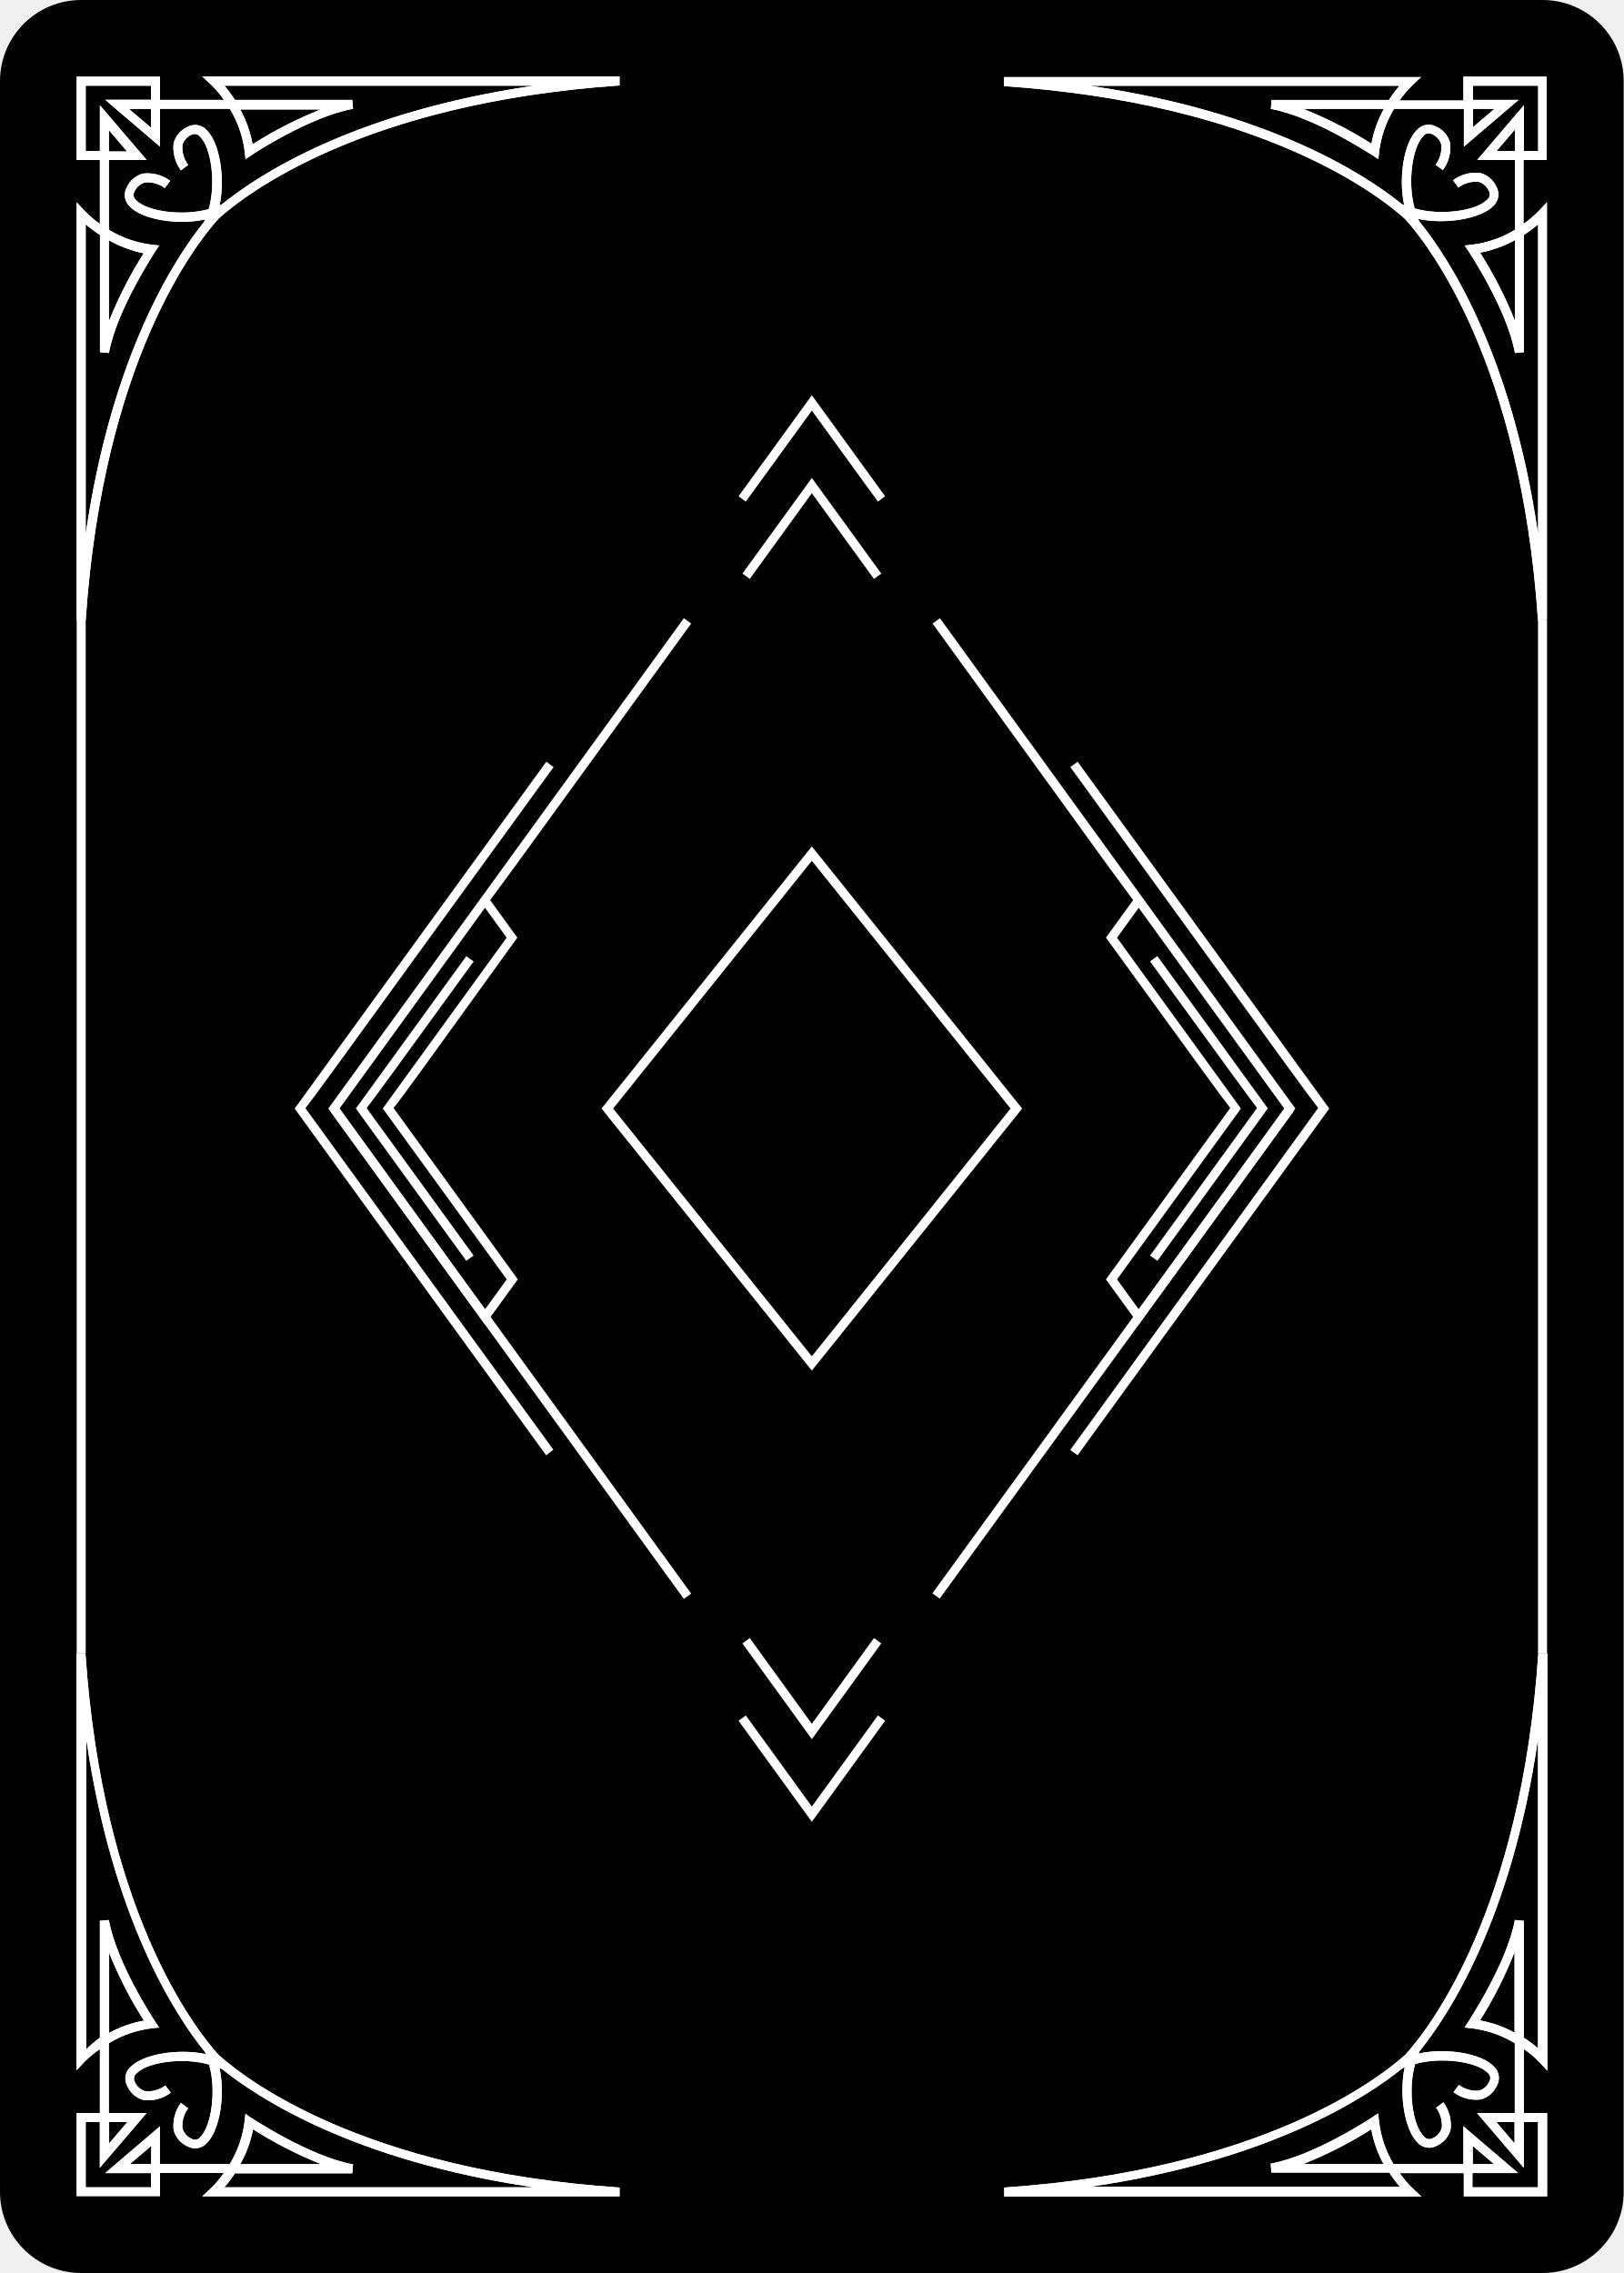
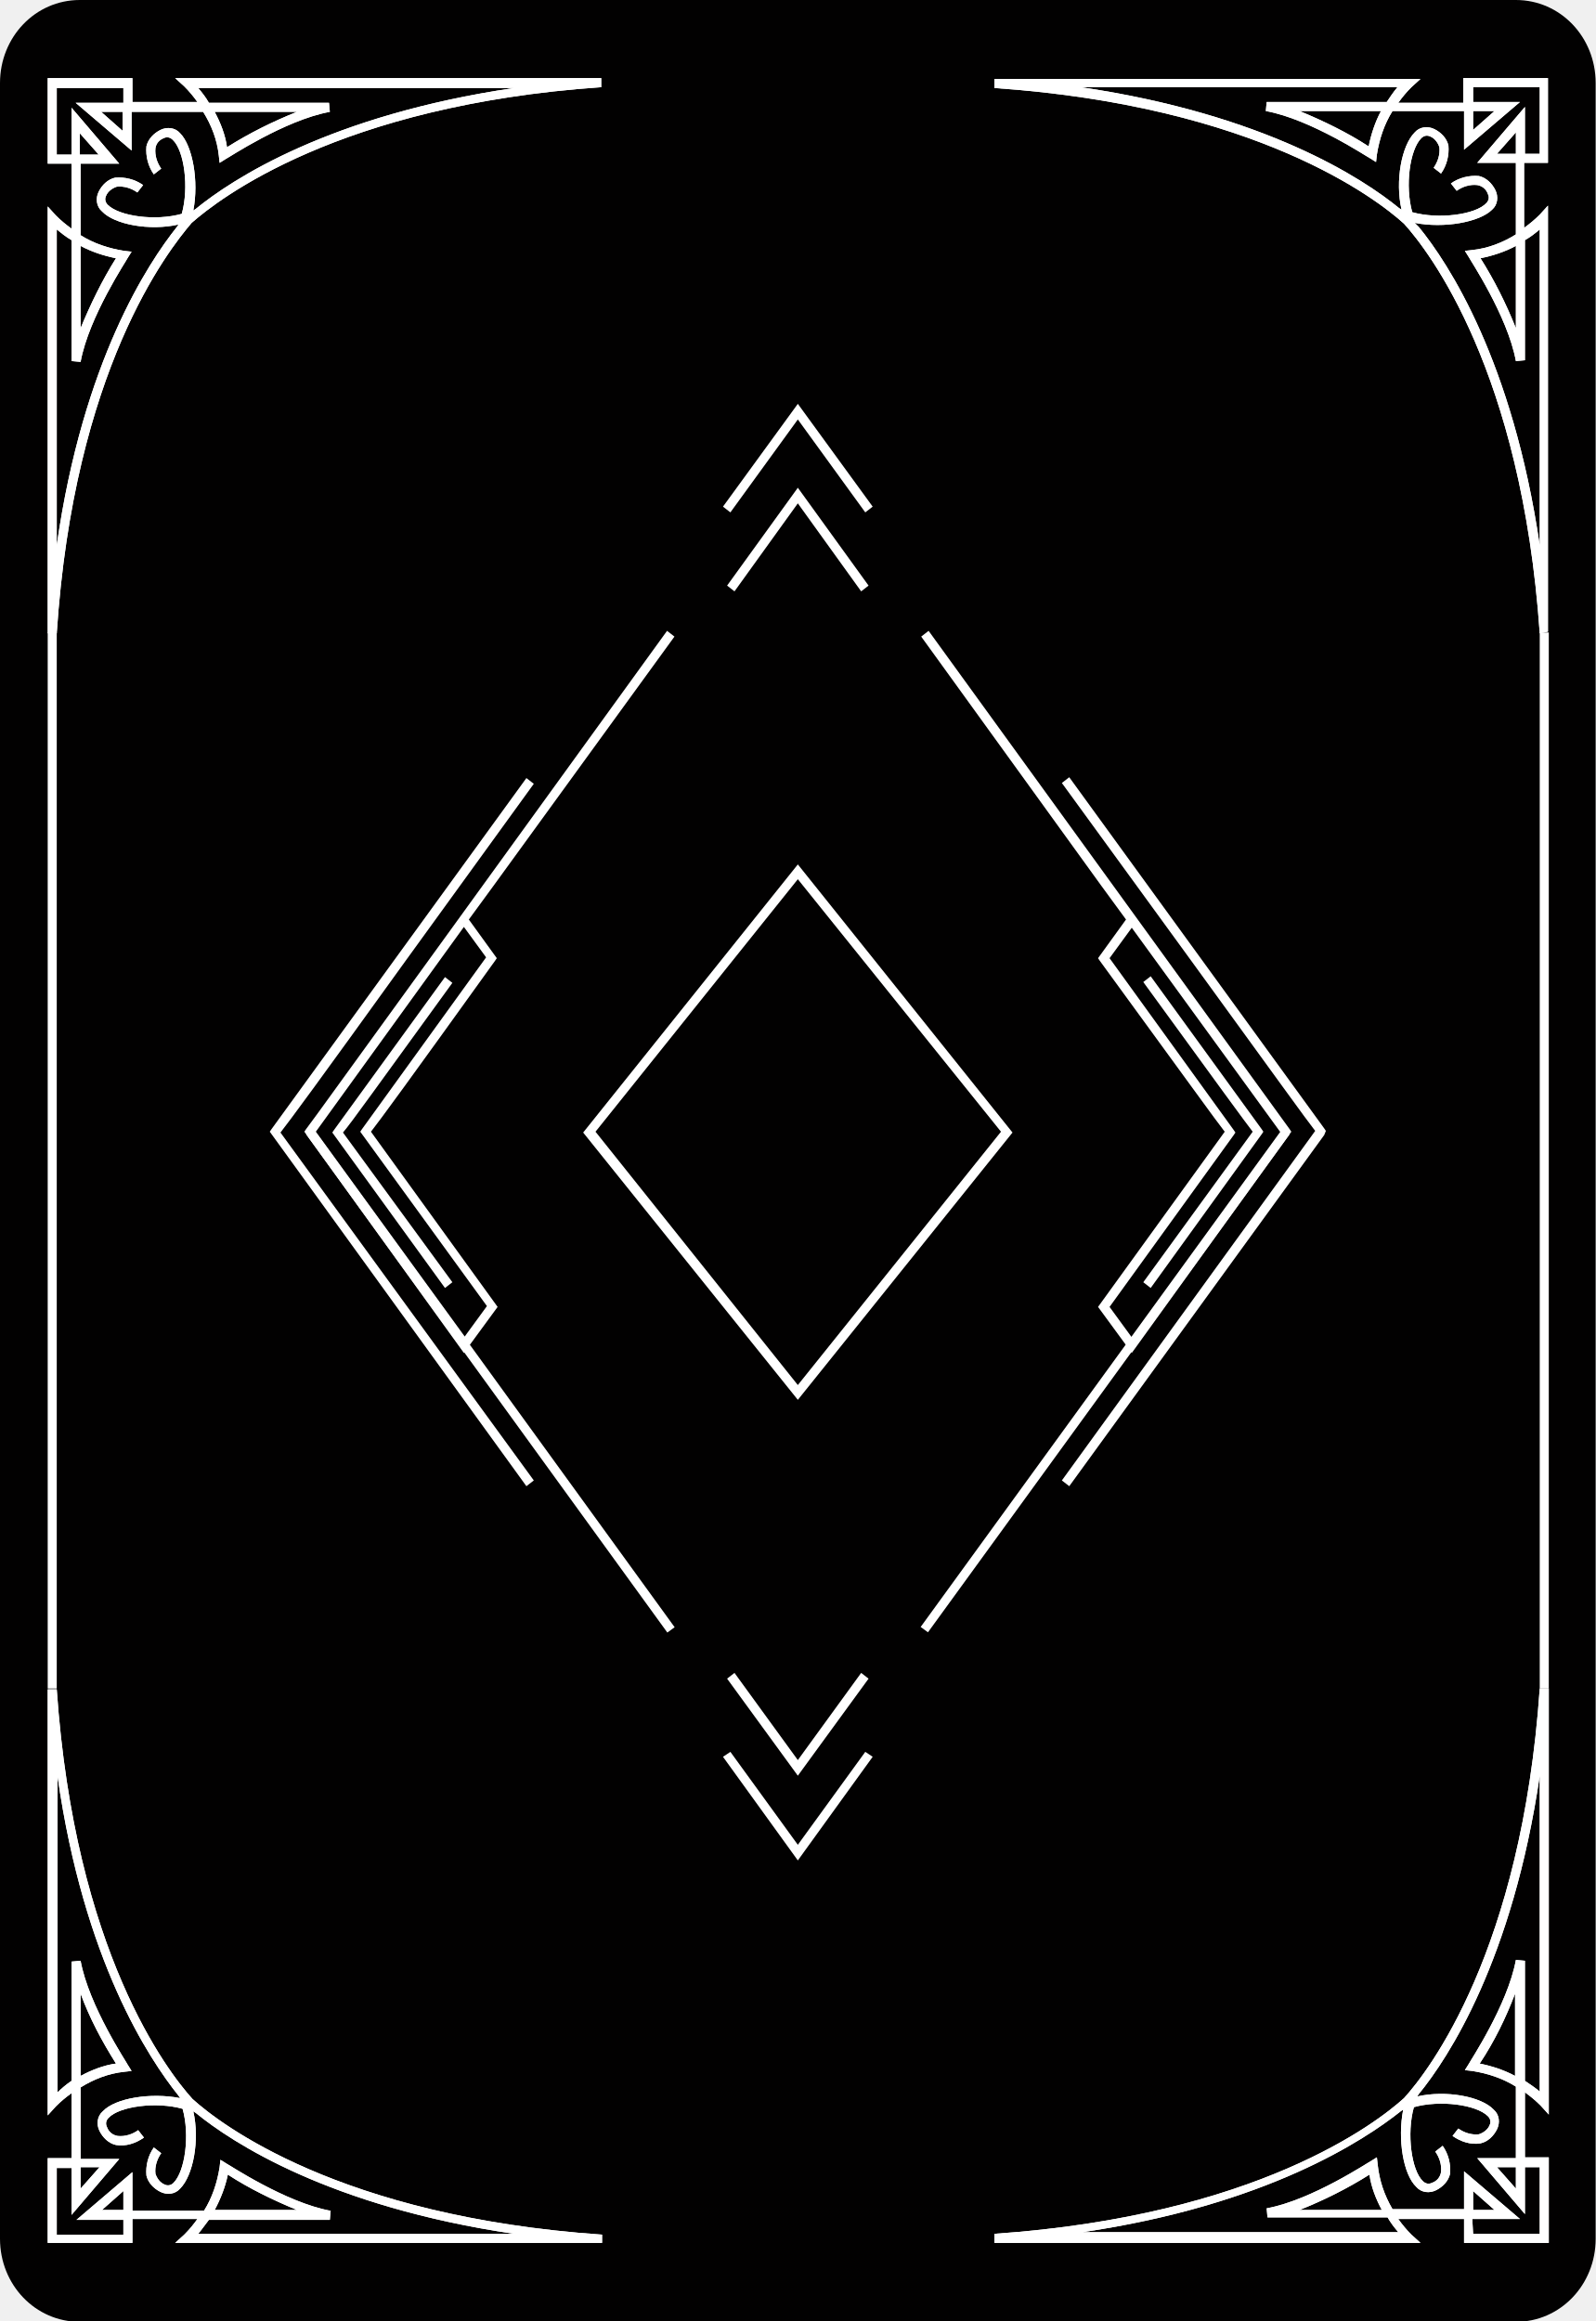
- <svg xmlns="http://www.w3.org/2000/svg" id="Layer_1" data-name="Layer 1" viewBox="0 0 201.58 282.22">
-   <defs>
-     <style>.cls-1{fill:#020101;}.cls-2{fill:#fff;}</style>
-   </defs>
-   <path class="cls-1" d="M201.58,10.08A10.08,10.08,0,0,0,191.5,0H10.08A10.08,10.08,0,0,0,0,10.08H0V272.14a10.08,10.08,0,0,0,10.08,10.08H191.5a10.08,10.08,0,0,0,10.08-10.08V10.08h0Z" />
-   <rect class="cls-2" x="100.79" y="167.35" width="74.79" height="1.12" transform="translate(-78.88 181.04) rotate(-54.01)" />
-   <path class="cls-2" d="M143.69,156.55l-0.91-.66,13.28-18.32c-1-1.31-4-5.42-13.28-18.2l0.91-.66,13.47,18.58,0.24,0.33-0.24.33Z" />
-   <path class="cls-2" d="M133.78,180.69l-0.91-.66,30.78-42.46c-1.12-1.41-4.45-6-15.3-21L132.88,95.24l0.91-.66,31,42.73,0.24,0.33-0.24.33Z" />
-   <path class="cls-2" d="M141.37,164.46l-4.07-5.61,15.43-21.28c-1.11-1.41-4.43-6-15.19-20.82l-0.24-.33,3.38-4.66-3-4.07L115.78,77.42l0.91-.66,43.89,60.55,0.24,0.33Zm-2.69-5.61,2.69,3.71,18.07-24.92-18.07-24.92-2.69,3.71,15.14,20.88,0.24,0.33-0.24.33Z" />
-   <rect class="cls-2" x="62.84" y="130.52" width="1.12" height="74.79" transform="translate(-86.48 69.18) rotate(-35.94)" />
-   <polygon class="cls-2" points="100.79 215.94 92.17 204.05 93.08 203.39 100.79 214.03 108.5 203.39 109.41 204.05 100.79 215.94" />
-   <polygon class="cls-2" points="100.79 226.2 91.69 213.65 92.59 212.99 100.79 224.3 108.99 212.99 109.89 213.65 100.79 226.2" />
-   <path class="cls-2" d="M57.89,156.55L44.18,137.63l0.24-.33,13.47-18.58,0.91,0.66c-9.27,12.78-12.24,16.88-13.28,18.2L58.8,155.89Z" />
-   <polygon class="cls-2" points="93.08 71.88 92.17 71.22 100.79 59.34 109.41 71.22 108.5 71.88 100.79 61.24 93.08 71.88" />
-   <path class="cls-2" d="M67.8,180.69L36.58,137.64l0.24-.33,31-42.73,0.91,0.66L53.22,116.6c-10.85,15-14.18,19.56-15.3,21L68.7,180Z" />
-   <polygon class="cls-2" points="108.99 62.28 100.79 50.98 92.59 62.28 91.69 61.62 100.79 49.07 109.89 61.62 108.99 62.28" />
-   <path class="cls-2" d="M60.21,164.46L40.76,137.64l0.24-.33,1.37-1.89,16.29-22.47L84.9,76.76l0.91,0.66L63.85,107.69l-3,4.07,3.38,4.66-0.24.33C53.28,131.6,50,136.17,48.86,137.57l15.43,21.28ZM42.15,137.64l18.07,24.92,2.69-3.71L47.52,137.63l0.24-.33L62.9,116.42l-2.69-3.71Z" />
-   <path class="cls-2" d="M190.94,77c-2.17-31.93-13.52-46.5-16.5-49.81-3.31-3-17.89-14.34-49.81-16.5l0-1.12h51.8l-1.07,1a13.55,13.55,0,0,0-1.62,1.91h7.94V9.52h10.34V19.86h-2.88V27.8a13.46,13.46,0,0,0,1.91-1.62l1-1.07v51.8ZM176.28,27.58c3.55,4.4,11.39,16.3,14.67,38.72V27.86a16.76,16.76,0,0,1-1.76,1.31V43.73l-1.11.1c-1-5.47-5.69-12.51-5.73-12.58l-0.51-.77,0.92-.1a13.34,13.34,0,0,0,5.32-1.85V19.86h-4.69l5.81-6.8v5.68h1.76v-8.1h-8.1V12.4h5.68l-6.8,5.81V13.52h-8.67a13.32,13.32,0,0,0-1.85,5.32l-0.1.92-0.77-.51c-0.07,0-7.12-4.73-12.58-5.73l0.1-1.11h14.56a16.65,16.65,0,0,1,1.31-1.76H135.28C157.7,13.91,169.61,21.76,174,25.31l0.33,0.17c-0.75-3.53,0-7.83,1.59-9.35a1.94,1.94,0,0,1,2.4-.4,3.07,3.07,0,0,1,1.71,2,4.71,4.71,0,0,1-.9,3.39l-0.9-.67a3.64,3.64,0,0,0,.71-2.48,2,2,0,0,0-1.13-1.3,0.83,0.83,0,0,0-1.09.21c-1.4,1.37-2,5.84-1.09,9,3.2,0.93,7.67.31,9-1.09a0.84,0.84,0,0,0,.21-1.09,2,2,0,0,0-1.3-1.13,3.67,3.67,0,0,0-2.48.71l-0.67-.9a4.72,4.72,0,0,1,3.39-.9,3.07,3.07,0,0,1,2,1.71,1.94,1.94,0,0,1-.4,2.4c-1.51,1.54-5.82,2.33-9.35,1.59Zm7.47,3.79a51.09,51.09,0,0,1,4.32,8.45v-10A14.52,14.52,0,0,1,183.75,31.37Zm2.06-12.63h2.26V16.09Zm-24-5.22a51,51,0,0,1,8.45,4.32,14.51,14.51,0,0,1,1.54-4.32h-10Zm21.07,0v2.26l2.65-2.26h-2.65Z" />
-   <path class="cls-2" d="M76.92,272.7H25.11l1.07-1a13.54,13.54,0,0,0,1.62-1.91H19.86v2.88H9.52V262.36H12.4v-7.94A13.5,13.5,0,0,0,10.49,256l-1,1.07V205.3l1.12,0c2.17,31.93,13.52,46.5,16.5,49.81,3.31,3,17.88,14.34,49.81,16.5Zm-49.06-1.12H66.3C43.88,268.3,32,260.46,27.58,256.91l-0.33-.17c0.75,3.53,0,7.83-1.58,9.35a1.94,1.94,0,0,1-2.4.4,3.07,3.07,0,0,1-1.71-2,4.71,4.71,0,0,1,.9-3.39l0.9,0.67a3.64,3.64,0,0,0-.71,2.48,2,2,0,0,0,1.13,1.3,0.83,0.83,0,0,0,1.09-.21c1.4-1.37,2-5.84,1.09-9-3.21-.93-7.67-0.31-9,1.09a0.84,0.84,0,0,0-.21,1.09,2,2,0,0,0,1.3,1.13,3.64,3.64,0,0,0,2.48-.71l0.67,0.9a4.67,4.67,0,0,1-3.39.9,3.07,3.07,0,0,1-2-1.71,1.94,1.94,0,0,1,.4-2.4c1.51-1.55,5.82-2.33,9.35-1.59l-0.17-.33c-3.55-4.4-11.39-16.3-14.67-38.72v38.44A16.64,16.64,0,0,1,12.4,253V238.49l1.11-.1c1,5.47,5.69,12.51,5.73,12.58l0.51,0.77-0.92.1a13.33,13.33,0,0,0-5.32,1.85v8.67h4.69l-5.81,6.8v-5.68H10.64v8.1h8.1v-1.76H13.05l6.8-5.81v4.69h8.67a13.32,13.32,0,0,0,1.85-5.32l0.1-.92L31.25,263c0.07,0,7.12,4.73,12.58,5.73l-0.1,1.11H29.17A16.75,16.75,0,0,1,27.86,271.58Zm2-2.88h10a51,51,0,0,1-8.44-4.32A14.49,14.49,0,0,1,29.83,268.7Zm-13.74,0h2.65v-2.26Zm-2.57-5.22v2.65l2.26-2.65H13.52Zm0-21.07v10a14.46,14.46,0,0,1,4.32-1.53A51.07,51.07,0,0,1,13.52,242.4Z" />
-   <path class="cls-2" d="M10.64,77l-1.12,0V25.12l1,1.07A13.39,13.39,0,0,0,12.4,27.8V19.86H9.52V9.52H19.86V12.4H27.8a13.31,13.31,0,0,0-1.62-1.91l-1.07-1H76.92l0,1.12C45,12.81,30.45,24.16,27.14,27.14,24.16,30.45,12.81,45,10.64,77Zm0-49.1V66.3C13.91,43.88,21.76,32,25.31,27.58l0.17-.33c-3.52.75-7.83,0-9.34-1.59a1.94,1.94,0,0,1-.4-2.4,3.07,3.07,0,0,1,2-1.71,4.71,4.71,0,0,1,3.39.9l-0.67.9A3.61,3.61,0,0,0,18,22.65a2,2,0,0,0-1.3,1.13,0.84,0.84,0,0,0,.21,1.09c1.37,1.4,5.84,2,9,1.09,0.93-3.2.31-7.67-1.09-9a0.84,0.84,0,0,0-1.09-.21A2,2,0,0,0,22.65,18a3.64,3.64,0,0,0,.71,2.48l-0.9.67a4.72,4.72,0,0,1-.9-3.39,3.08,3.08,0,0,1,1.71-2,1.94,1.94,0,0,1,2.4.4c1.55,1.51,2.33,5.82,1.59,9.35l0.33-.17C32,21.76,43.88,13.91,66.3,10.64H27.86a16.66,16.66,0,0,1,1.31,1.76H43.73l0.1,1.11c-5.47,1-12.51,5.69-12.58,5.73l-0.77.51-0.1-.92a13.34,13.34,0,0,0-1.85-5.32H19.86v4.69l-6.8-5.81h5.68V10.64h-8.1v8.1H12.4V13.06l5.81,6.8H13.52v8.67a13.33,13.33,0,0,0,5.32,1.85l0.92,0.1-0.51.77c0,0.07-4.73,7.12-5.73,12.58l-1.11-.1V29.17A16.67,16.67,0,0,1,10.64,27.86Zm2.88,2v10a51.1,51.1,0,0,1,4.32-8.45A14.51,14.51,0,0,1,13.52,29.83Zm0-11.09h2.26l-2.26-2.65v2.65Zm16.31-5.22a14.48,14.48,0,0,1,1.53,4.32,51,51,0,0,1,8.45-4.32h-10Zm-13.74,0,2.65,2.26V13.52H16.09Z" />
-   <path class="cls-2" d="M192.06,272.7H181.73v-2.88h-7.95a13.27,13.27,0,0,0,1.62,1.91l1.07,1H124.67l0-1.12c31.93-2.17,46.5-13.52,49.81-16.5,3-3.31,14.34-17.89,16.5-49.81l1.12,0v51.8l-1-1.07a13.45,13.45,0,0,0-1.91-1.62v7.94h2.88V272.7Zm-9.22-1.12h8.1v-8.1h-1.76v5.68l-5.81-6.8h4.69v-8.67a13.34,13.34,0,0,0-5.32-1.85l-0.92-.1,0.51-.77c0-.07,4.73-7.12,5.74-12.58l1.11,0.1V253a16.75,16.75,0,0,1,1.76,1.31V215.92c-3.27,22.42-11.12,34.32-14.67,38.72l-0.17.33c3.53-.75,7.83,0,9.34,1.59a1.94,1.94,0,0,1,.4,2.4,3.07,3.07,0,0,1-2,1.71,4.67,4.67,0,0,1-3.39-.9l0.67-.9a3.63,3.63,0,0,0,2.48.71,2,2,0,0,0,1.3-1.13,0.84,0.84,0,0,0-.21-1.09c-1.37-1.4-5.84-2-9-1.09-0.93,3.2-.31,7.67,1.09,9a0.84,0.84,0,0,0,1.09.21,2,2,0,0,0,1.13-1.3,3.63,3.63,0,0,0-.71-2.48l0.9-.67a4.71,4.71,0,0,1,.9,3.39,3.07,3.07,0,0,1-1.71,2,1.94,1.94,0,0,1-2.4-.4c-1.55-1.51-2.33-5.82-1.59-9.35l-0.33.17c-4.4,3.55-16.3,11.4-38.72,14.67h38.45a16.61,16.61,0,0,1-1.31-1.76H157.85l-0.1-1.11c5.47-1,12.51-5.69,12.58-5.73l0.77-.51,0.1,0.92A13.31,13.31,0,0,0,173,268.7h8.68V264l6.8,5.81h-5.68v1.76Zm0-2.88h2.65l-2.65-2.26v2.26Zm-21.07,0h10a14.49,14.49,0,0,1-1.53-4.32A51,51,0,0,1,161.77,268.7Zm24-5.22,2.26,2.65v-2.65H185.8Zm-2.06-12.63a14.47,14.47,0,0,1,4.32,1.53v-10A51.15,51.15,0,0,1,183.75,250.85Z" />
-   <path class="cls-2" d="M190.94,77c-2.17-31.93-13.52-46.5-16.5-49.81-3.31-3-17.89-14.34-49.81-16.5l0-1.12h51.8l-1.07,1a13.55,13.55,0,0,0-1.62,1.91h7.94V9.52h10.34V19.86h-2.88V27.8a13.46,13.46,0,0,0,1.91-1.62l1-1.07v51.8ZM176.28,27.58c3.55,4.4,11.39,16.3,14.67,38.72V27.86a16.76,16.76,0,0,1-1.76,1.31V43.73l-1.11.1c-1-5.47-5.69-12.51-5.73-12.58l-0.51-.77,0.92-.1a13.34,13.34,0,0,0,5.32-1.85V19.86h-4.69l5.81-6.8v5.68h1.76v-8.1h-8.1V12.4h5.68l-6.8,5.81V13.52h-8.67a13.32,13.32,0,0,0-1.85,5.32l-0.1.92-0.77-.51c-0.07,0-7.12-4.73-12.58-5.73l0.1-1.11h14.56a16.65,16.65,0,0,1,1.31-1.76H135.28C157.7,13.91,169.61,21.76,174,25.31l0.33,0.17c-0.75-3.53,0-7.83,1.59-9.35a1.94,1.94,0,0,1,2.4-.4,3.07,3.07,0,0,1,1.71,2,4.71,4.71,0,0,1-.9,3.39l-0.9-.67a3.64,3.64,0,0,0,.71-2.48,2,2,0,0,0-1.13-1.3,0.83,0.83,0,0,0-1.09.21c-1.4,1.37-2,5.84-1.09,9,3.2,0.93,7.67.31,9-1.09a0.84,0.84,0,0,0,.21-1.09,2,2,0,0,0-1.3-1.13,3.67,3.67,0,0,0-2.48.71l-0.67-.9a4.72,4.72,0,0,1,3.39-.9,3.07,3.07,0,0,1,2,1.71,1.94,1.94,0,0,1-.4,2.4c-1.51,1.54-5.82,2.33-9.35,1.59Zm7.47,3.79a51.09,51.09,0,0,1,4.32,8.45v-10A14.52,14.52,0,0,1,183.75,31.37Zm2.06-12.63h2.26V16.09Zm-24-5.22a51,51,0,0,1,8.45,4.32,14.51,14.51,0,0,1,1.54-4.32h-10Zm21.07,0v2.26l2.65-2.26h-2.65Z" />
-   <path class="cls-2" d="M76.92,272.7H25.11l1.07-1a13.54,13.54,0,0,0,1.62-1.91H19.86v2.88H9.52V262.36H12.4v-7.94A13.5,13.5,0,0,0,10.49,256l-1,1.07V205.3l1.12,0c2.17,31.93,13.52,46.5,16.5,49.81,3.31,3,17.88,14.34,49.81,16.5Zm-49.06-1.12H66.3C43.88,268.3,32,260.46,27.58,256.91l-0.33-.17c0.75,3.53,0,7.83-1.58,9.35a1.94,1.94,0,0,1-2.4.4,3.07,3.07,0,0,1-1.71-2,4.71,4.71,0,0,1,.9-3.39l0.9,0.67a3.64,3.64,0,0,0-.71,2.48,2,2,0,0,0,1.13,1.3,0.83,0.83,0,0,0,1.09-.21c1.4-1.37,2-5.84,1.09-9-3.21-.93-7.67-0.31-9,1.09a0.84,0.84,0,0,0-.21,1.09,2,2,0,0,0,1.3,1.13,3.64,3.64,0,0,0,2.48-.71l0.67,0.9a4.67,4.67,0,0,1-3.39.9,3.07,3.07,0,0,1-2-1.71,1.94,1.94,0,0,1,.4-2.4c1.51-1.55,5.82-2.33,9.35-1.59l-0.17-.33c-3.55-4.4-11.39-16.3-14.67-38.72v38.44A16.64,16.64,0,0,1,12.4,253V238.49l1.11-.1c1,5.47,5.69,12.51,5.73,12.58l0.51,0.77-0.92.1a13.33,13.33,0,0,0-5.32,1.85v8.67h4.69l-5.81,6.8v-5.68H10.64v8.1h8.1v-1.76H13.05l6.8-5.81v4.69h8.67a13.32,13.32,0,0,0,1.85-5.32l0.1-.92L31.25,263c0.07,0,7.12,4.73,12.58,5.73l-0.1,1.11H29.17A16.75,16.75,0,0,1,27.86,271.58Zm2-2.88h10a51,51,0,0,1-8.44-4.32A14.49,14.49,0,0,1,29.83,268.7Zm-13.74,0h2.65v-2.26Zm-2.57-5.22v2.65l2.26-2.65H13.52Zm0-21.07v10a14.46,14.46,0,0,1,4.32-1.53A51.07,51.07,0,0,1,13.52,242.4Z" />
-   <path class="cls-2" d="M10.64,77l-1.12,0V25.12l1,1.07A13.39,13.39,0,0,0,12.4,27.8V19.86H9.52V9.52H19.86V12.4H27.8a13.31,13.31,0,0,0-1.62-1.91l-1.07-1H76.92l0,1.12C45,12.81,30.45,24.16,27.14,27.14,24.16,30.45,12.81,45,10.64,77Zm0-49.1V66.3C13.91,43.88,21.76,32,25.31,27.58l0.17-.33c-3.52.75-7.83,0-9.34-1.59a1.94,1.94,0,0,1-.4-2.4,3.07,3.07,0,0,1,2-1.71,4.71,4.71,0,0,1,3.39.9l-0.67.9A3.61,3.61,0,0,0,18,22.65a2,2,0,0,0-1.3,1.13,0.84,0.84,0,0,0,.21,1.09c1.37,1.4,5.84,2,9,1.09,0.93-3.2.31-7.67-1.09-9a0.84,0.84,0,0,0-1.09-.21A2,2,0,0,0,22.65,18a3.64,3.64,0,0,0,.71,2.48l-0.9.67a4.72,4.72,0,0,1-.9-3.39,3.08,3.08,0,0,1,1.71-2,1.94,1.94,0,0,1,2.4.4c1.55,1.51,2.33,5.82,1.59,9.35l0.33-.17C32,21.76,43.88,13.91,66.3,10.64H27.86a16.66,16.66,0,0,1,1.31,1.76H43.73l0.1,1.11c-5.47,1-12.51,5.69-12.58,5.73l-0.77.51-0.1-.92a13.34,13.34,0,0,0-1.85-5.32H19.86v4.69l-6.8-5.81h5.68V10.64h-8.1v8.1H12.4V13.06l5.81,6.8H13.52v8.67a13.33,13.33,0,0,0,5.32,1.85l0.92,0.1-0.51.77c0,0.07-4.73,7.12-5.73,12.58l-1.11-.1V29.17A16.67,16.67,0,0,1,10.64,27.86Zm2.88,2v10a51.1,51.1,0,0,1,4.32-8.45A14.51,14.51,0,0,1,13.52,29.83Zm0-11.09h2.26l-2.26-2.65v2.65Zm16.31-5.22a14.48,14.48,0,0,1,1.53,4.32,51,51,0,0,1,8.45-4.32h-10Zm-13.74,0,2.65,2.26V13.52H16.09Z" />
-   <path class="cls-2" d="M192.06,272.7H181.73v-2.88h-7.95a13.27,13.27,0,0,0,1.62,1.91l1.07,1H124.67l0-1.12c31.93-2.17,46.5-13.52,49.81-16.5,3-3.31,14.34-17.89,16.5-49.81l1.12,0v51.8l-1-1.07a13.45,13.45,0,0,0-1.91-1.62v7.94h2.88V272.7Zm-9.22-1.12h8.1v-8.1h-1.76v5.68l-5.81-6.8h4.69v-8.67a13.34,13.34,0,0,0-5.32-1.85l-0.92-.1,0.51-.77c0-.07,4.73-7.12,5.74-12.58l1.11,0.1V253a16.75,16.75,0,0,1,1.76,1.31V215.92c-3.27,22.42-11.12,34.32-14.67,38.72l-0.17.33c3.53-.75,7.83,0,9.34,1.59a1.94,1.94,0,0,1,.4,2.4,3.07,3.07,0,0,1-2,1.71,4.67,4.67,0,0,1-3.39-.9l0.67-.9a3.63,3.63,0,0,0,2.48.71,2,2,0,0,0,1.3-1.13,0.84,0.84,0,0,0-.21-1.09c-1.37-1.4-5.84-2-9-1.09-0.93,3.2-.31,7.67,1.09,9a0.84,0.84,0,0,0,1.09.21,2,2,0,0,0,1.13-1.3,3.63,3.63,0,0,0-.71-2.48l0.9-.67a4.71,4.71,0,0,1,.9,3.39,3.07,3.07,0,0,1-1.71,2,1.94,1.94,0,0,1-2.4-.4c-1.55-1.51-2.33-5.82-1.59-9.35l-0.33.17c-4.4,3.55-16.3,11.4-38.72,14.67h38.45a16.61,16.61,0,0,1-1.31-1.76H157.85l-0.1-1.11c5.47-1,12.51-5.69,12.58-5.73l0.77-.51,0.1,0.92A13.31,13.31,0,0,0,173,268.7h8.68V264l6.8,5.81h-5.68v1.76Zm0-2.88h2.65l-2.65-2.26v2.26Zm-21.07,0h10a14.49,14.49,0,0,1-1.53-4.32A51,51,0,0,1,161.77,268.7Zm24-5.22,2.26,2.65v-2.65H185.8Zm-2.06-12.63a14.47,14.47,0,0,1,4.32,1.53v-10A51.15,51.15,0,0,1,183.75,250.85Z" />
-   <path class="cls-2" d="M100.79,170.18L74.68,137.64l26.11-32.55,26.11,32.55ZM76.12,137.64l24.67,30.76,24.67-30.76-24.67-30.76Z" />
-   <rect class="cls-2" x="9.52" y="76.92" width="1.12" height="128.38" />
-   <rect class="cls-2" x="190.94" y="76.92" width="1.12" height="128.38" />
+ <svg xmlns="http://www.w3.org/2000/svg" version="1.1" id="Layer_1" x="0px" y="0px" viewBox="0 0 194 282.2" style="enable-background:new 0 0 194 282.2;" xml:space="preserve">
+   <style type="text/css">
+ 	.st0{fill:#020101;}
+ 	.st1{fill:#FFFFFF;}
+ </style>
+   <path class="st0" d="M194,10.1c0-5.6-4.3-10.1-9.7-10.1c0,0,0,0,0,0H9.7C4.3,0,0,4.5,0,10.1l0,0v262.1c0,5.6,4.3,10.1,9.7,10.1  h174.6c5.4,0,9.7-4.5,9.7-10.1V10.1L194,10.1z" />
+   <rect x="97" y="167.3" transform="matrix(0.5876 -0.8091 0.8091 0.5876 -80.4276 177.9923)" class="st1" width="74.8" height="1.1" />
+   <path class="st1" d="M139.9,156.6l-0.9-0.7l13.3-18.3c-1-1.3-4-5.4-13.3-18.2l0.9-0.7l13.5,18.6l0.2,0.3l-0.2,0.3L139.9,156.6z" />
+   <path class="st1" d="M130,180.7l-0.9-0.7l30.8-42.5c-1.1-1.4-4.4-6-15.3-21l-15.5-21.3l0.9-0.7l31,42.7l0.2,0.3L161,138L130,180.7z" />
+   <path class="st1" d="M137.6,164.5l-4.1-5.6l15.4-21.3c-1.1-1.4-4.4-6-15.2-20.8l-0.2-0.3l3.4-4.7l-3-4.1L112,77.4l0.9-0.7l43.9,60.6  l0.2,0.3L137.6,164.5z M134.9,158.9l2.7,3.7l18.1-24.9l-18.1-24.9l-2.7,3.7l15.1,20.9l0.2,0.3l-0.2,0.3L134.9,158.9z" />
+   <rect x="59.1" y="130.5" transform="matrix(0.8096 -0.5869 0.5869 0.8096 -87.2042 66.9692)" class="st1" width="1.1" height="74.8" />
+   <polygon class="st1" points="97,215.9 88.4,204.1 89.3,203.4 97,214 104.7,203.4 105.6,204.1 " />
+   <polygon class="st1" points="97,226.2 87.9,213.6 88.8,213 97,224.3 105.2,213 106.1,213.6 " />
+   <path class="st1" d="M54.1,156.6l-13.7-18.9l0.2-0.3l13.5-18.6l0.9,0.7c-9.3,12.8-12.2,16.9-13.3,18.2L55,155.9L54.1,156.6z" />
+   <polygon class="st1" points="89.3,71.9 88.4,71.2 97,59.3 105.6,71.2 104.7,71.9 97,61.2 " />
+   <path class="st1" d="M64,180.7l-31.2-43.1l0.2-0.3l31-42.7l0.9,0.7l-15.5,21.4c-10.8,15-14.2,19.6-15.3,21L64.9,180L64,180.7z" />
+   <polygon class="st1" points="105.2,62.3 97,51 88.8,62.3 87.9,61.6 97,49.1 106.1,61.6 " />
+   <path class="st1" d="M56.4,164.5L37,137.6l0.2-0.3l1.4-1.9l16.3-22.5l26.2-36.2l0.9,0.7l-22,30.3l-3,4.1l3.4,4.7l-0.2,0.3  c-10.7,14.9-14,19.4-15.1,20.8l15.4,21.3L56.4,164.5z M38.4,137.6l18.1,24.9l2.7-3.7l-15.4-21.2l0.2-0.3l15.1-20.9l-2.7-3.7  L38.4,137.6z" />
+   <path class="st1" d="M187.2,77c-2.2-31.9-13.5-46.5-16.5-49.8c-3.3-3-17.9-14.3-49.8-16.5V9.6h51.8l-1.1,1c-0.6,0.6-1.1,1.2-1.6,1.9  h7.9v-3h10.3v10.3h-2.9v7.9c0.7-0.5,1.3-1,1.9-1.6l1-1.1v51.8L187.2,77z M172.5,27.6c3.6,4.4,11.4,16.3,14.7,38.7V27.9  c-0.6,0.5-1.1,0.9-1.8,1.3v14.6l-1.1,0.1c-1-5.5-5.7-12.5-5.7-12.6l-0.5-0.8l0.9-0.1c1.9-0.2,3.7-0.9,5.3-1.9v-8.7h-4.7l5.8-6.8v5.7  h1.8v-8.1h-8.1v1.8h5.7l-6.8,5.8v-4.7h-8.7c-1,1.6-1.6,3.4-1.9,5.3l-0.1,0.9l-0.8-0.5c-0.1,0-7.1-4.7-12.6-5.7l0.1-1.1h14.6  c0.4-0.6,0.8-1.2,1.3-1.8h-38.5c22.4,3.3,34.3,11.1,38.7,14.7l0.3,0.2c-0.8-3.5,0-7.8,1.6-9.4c0.6-0.7,1.6-0.8,2.4-0.4  c0.8,0.4,1.5,1.1,1.7,2c0.1,1.2-0.2,2.4-0.9,3.4l-0.9-0.7c0.5-0.7,0.8-1.6,0.7-2.5c-0.2-0.6-0.6-1.1-1.1-1.3  c-0.4-0.2-0.8-0.1-1.1,0.2c-1.4,1.4-2,5.8-1.1,9c3.2,0.9,7.7,0.3,9-1.1c0.3-0.3,0.4-0.7,0.2-1.1c-0.2-0.6-0.7-1-1.3-1.1  c-0.9-0.1-1.8,0.2-2.5,0.7l-0.7-0.9c1-0.7,2.2-1,3.4-0.9c0.9,0.2,1.6,0.9,2,1.7c0.4,0.8,0.3,1.8-0.4,2.4c-1.5,1.5-5.8,2.3-9.4,1.6  L172.5,27.6z M180,31.4c1.7,2.7,3.1,5.5,4.3,8.5v-10C183,30.6,181.5,31.1,180,31.4z M182,18.7h2.3v-2.6L182,18.7z M158,13.5  c2.9,1.2,5.8,2.6,8.4,4.3c0.3-1.5,0.8-3,1.5-4.3H158L158,13.5z M179.1,13.5v2.3l2.6-2.3H179.1z" />
+   <path class="st1" d="M73.2,272.7H21.3l1.1-1c0.6-0.6,1.1-1.2,1.6-1.9h-7.9v2.9H5.8v-10.3h2.9v-7.9c-0.7,0.5-1.3,1-1.9,1.6l-1,1.1  v-51.8h1.1c2.2,31.9,13.5,46.5,16.5,49.8c3.3,3,17.9,14.3,49.8,16.5V272.7z M24.1,271.6h38.4c-22.4-3.3-34.3-11.1-38.7-14.7  l-0.3-0.2c0.8,3.5,0,7.8-1.6,9.4c-0.6,0.7-1.6,0.8-2.4,0.4c-0.8-0.4-1.5-1.1-1.7-2c-0.1-1.2,0.2-2.4,0.9-3.4l0.9,0.7  c-0.5,0.7-0.8,1.6-0.7,2.5c0.2,0.6,0.6,1.1,1.1,1.3c0.4,0.2,0.8,0.1,1.1-0.2c1.4-1.4,2-5.8,1.1-9c-3.2-0.9-7.7-0.3-9,1.1  c-0.3,0.3-0.4,0.7-0.2,1.1c0.2,0.6,0.7,1,1.3,1.1c0.9,0.1,1.8-0.2,2.5-0.7l0.7,0.9c-1,0.7-2.2,1.1-3.4,0.9c-0.9-0.2-1.6-0.9-2-1.7  c-0.4-0.8-0.3-1.8,0.4-2.4c1.5-1.6,5.8-2.3,9.4-1.6l-0.2-0.3C18.1,250.3,10.2,238.4,7,216v38.4c0.5-0.5,1.1-1,1.7-1.4v-14.5l1.1-0.1  c1,5.5,5.7,12.5,5.7,12.6l0.5,0.8l-0.9,0.1c-1.9,0.2-3.7,0.9-5.3,1.9v8.7h4.7l-5.8,6.8v-5.7H6.9v8.1H15v-1.8H9.3l6.8-5.8v4.7h8.7  c1-1.6,1.6-3.4,1.9-5.3l0.1-0.9l0.8,0.5c0.1,0,7.1,4.7,12.6,5.7l-0.1,1.1H25.4C25,270.4,24.6,271,24.1,271.6L24.1,271.6z   M26.1,268.7h10c-2.9-1.2-5.8-2.6-8.4-4.3C27.4,265.9,26.8,267.4,26.1,268.7L26.1,268.7z M12.4,268.7H15v-2.3L12.4,268.7z   M9.8,263.5v2.6l2.3-2.6H9.8L9.8,263.5z M9.8,242.4v10c1.3-0.7,2.8-1.3,4.3-1.5C12.4,248.2,10.9,245.4,9.8,242.4L9.8,242.4z" />
+   <path class="st1" d="M6.9,77H5.8V25.1l1,1.1c0.6,0.6,1.2,1.1,1.9,1.6v-7.9H5.8V9.5h10.3v2.9H24c-0.5-0.7-1-1.3-1.6-1.9l-1.1-1h51.8  v1.1c-31.9,2.2-46.5,13.6-49.8,16.5C20.4,30.5,9,45,6.9,77z M6.9,27.9v38.4C10.1,43.9,18,32,21.5,27.6l0.2-0.3  c-3.5,0.8-7.8,0-9.3-1.6c-0.7-0.6-0.8-1.6-0.4-2.4c0.4-0.8,1.1-1.5,2-1.7c1.2-0.1,2.4,0.2,3.4,0.9l-0.7,0.9  c-0.7-0.5-1.6-0.8-2.5-0.7c-0.6,0.2-1.1,0.6-1.3,1.1c-0.2,0.4-0.1,0.8,0.2,1.1c1.4,1.4,5.8,2,9,1.1c0.9-3.2,0.3-7.7-1.1-9  c-0.3-0.3-0.7-0.4-1.1-0.2C19.4,17,19,17.4,18.9,18c-0.1,0.9,0.2,1.8,0.7,2.5l-0.9,0.7c-0.7-1-1-2.2-0.9-3.4c0.2-0.9,0.9-1.6,1.7-2  c0.8-0.4,1.8-0.3,2.4,0.4c1.5,1.5,2.3,5.8,1.6,9.4l0.3-0.2c4.4-3.6,16.3-11.4,38.7-14.7H24.1c0.5,0.6,0.9,1.1,1.3,1.8H40l0.1,1.1  c-5.5,1-12.5,5.7-12.6,5.7l-0.8,0.5l-0.1-0.9c-0.2-1.9-0.9-3.7-1.9-5.3h-8.7v4.7l-6.8-5.8H15v-1.8H6.9v8.1h1.8v-5.7l5.8,6.8H9.8v8.7  c1.6,1,3.4,1.6,5.3,1.9l0.9,0.1l-0.5,0.8c0,0.1-4.7,7.1-5.7,12.6l-1.1-0.1V29.2C8,28.8,7.4,28.3,6.9,27.9L6.9,27.9z M9.8,29.9v10  c1.2-2.9,2.6-5.8,4.3-8.5C12.6,31.1,11.1,30.6,9.8,29.9L9.8,29.9z M9.8,18.8H12l-2.3-2.6V18.8z M26.1,13.6c0.7,1.3,1.3,2.8,1.5,4.3  c2.7-1.7,5.5-3.1,8.5-4.3H26.1L26.1,13.6z M12.3,13.6l2.6,2.3v-2.3L12.3,13.6L12.3,13.6z" />
+   <path class="st1" d="M188.3,272.7H178v-2.9H170c0.5,0.7,1,1.3,1.6,1.9l1.1,1h-51.8v-1.1c31.9-2.2,46.5-13.5,49.8-16.5  c3-3.3,14.3-17.9,16.5-49.8h1.1v51.8l-1-1.1c-0.6-0.6-1.2-1.1-1.9-1.6v7.9h2.9L188.3,272.7L188.3,272.7z M179.1,271.6h8.1v-8.1h-1.8  v5.7l-5.8-6.8h4.7v-8.7c-1.6-1-3.4-1.6-5.3-1.9l-0.9-0.1l0.5-0.8c0-0.1,4.7-7.1,5.7-12.6l1.1,0.1V253c0.6,0.4,1.2,0.8,1.8,1.3v-38.4  c-3.3,22.4-11.1,34.3-14.7,38.7l-0.2,0.3c3.5-0.8,7.8,0,9.3,1.6c0.7,0.6,0.8,1.6,0.4,2.4c-0.4,0.8-1.1,1.5-2,1.7  c-1.2,0.2-2.4-0.2-3.4-0.9l0.7-0.9c0.7,0.5,1.6,0.8,2.5,0.7c0.6-0.2,1.1-0.6,1.3-1.1c0.2-0.4,0.1-0.8-0.2-1.1c-1.4-1.4-5.8-2-9-1.1  c-0.9,3.2-0.3,7.7,1.1,9c0.3,0.3,0.7,0.4,1.1,0.2c0.6-0.2,1-0.7,1.1-1.3c0.1-0.9-0.2-1.8-0.7-2.5l0.9-0.7c0.7,1,1,2.2,0.9,3.4  c-0.2,0.9-0.9,1.6-1.7,2c-0.8,0.4-1.8,0.3-2.4-0.4c-1.6-1.5-2.3-5.8-1.6-9.4l-0.3,0.2c-4.4,3.5-16.3,11.4-38.7,14.7H170  c-0.5-0.6-0.9-1.1-1.3-1.8h-14.6l-0.1-1.1c5.5-1,12.5-5.7,12.6-5.7l0.8-0.5l0.1,0.9c0.2,1.9,0.8,3.7,1.8,5.4h8.7V264l6.8,5.8H179  L179.1,271.6L179.1,271.6z M179.1,268.7h2.6l-2.6-2.3V268.7z M158,268.7h10c-0.7-1.3-1.3-2.8-1.5-4.3  C163.8,266.1,161,267.5,158,268.7L158,268.7z M182,263.5l2.3,2.6v-2.6H182L182,263.5z M179.9,250.9c1.5,0.3,3,0.8,4.3,1.5v-10  C183.1,245.3,181.7,248.2,179.9,250.9L179.9,250.9z" />
+   <path class="st1" d="M187.2,77c-2.2-31.9-13.5-46.5-16.5-49.8c-3.3-3-17.9-14.3-49.8-16.5V9.6h51.8l-1.1,1c-0.6,0.6-1.1,1.2-1.6,1.9  h7.9v-3h10.3v10.3h-2.9v7.9c0.7-0.5,1.3-1,1.9-1.6l1-1.1v51.8L187.2,77z M172.5,27.6c3.6,4.4,11.4,16.3,14.7,38.7V27.9  c-0.6,0.5-1.1,0.9-1.8,1.3v14.6l-1.1,0.1c-1-5.5-5.7-12.5-5.7-12.6l-0.5-0.8l0.9-0.1c1.9-0.2,3.7-0.9,5.3-1.9v-8.7h-4.7l5.8-6.8v5.7  h1.8v-8.1h-8.1v1.8h5.7l-6.8,5.8v-4.7h-8.7c-1,1.6-1.6,3.4-1.9,5.3l-0.1,0.9l-0.8-0.5c-0.1,0-7.1-4.7-12.6-5.7l0.1-1.1h14.6  c0.4-0.6,0.8-1.2,1.3-1.8h-38.5c22.4,3.3,34.3,11.1,38.7,14.7l0.3,0.2c-0.8-3.5,0-7.8,1.6-9.4c0.6-0.7,1.6-0.8,2.4-0.4  c0.8,0.4,1.5,1.1,1.7,2c0.1,1.2-0.2,2.4-0.9,3.4l-0.9-0.7c0.5-0.7,0.8-1.6,0.7-2.5c-0.2-0.6-0.6-1.1-1.1-1.3  c-0.4-0.2-0.8-0.1-1.1,0.2c-1.4,1.4-2,5.8-1.1,9c3.2,0.9,7.7,0.3,9-1.1c0.3-0.3,0.4-0.7,0.2-1.1c-0.2-0.6-0.7-1-1.3-1.1  c-0.9-0.1-1.8,0.2-2.5,0.7l-0.7-0.9c1-0.7,2.2-1,3.4-0.9c0.9,0.2,1.6,0.9,2,1.7c0.4,0.8,0.3,1.8-0.4,2.4c-1.5,1.5-5.8,2.3-9.4,1.6  L172.5,27.6z M180,31.4c1.7,2.7,3.1,5.5,4.3,8.5v-10C183,30.6,181.5,31.1,180,31.4z M182,18.7h2.3v-2.6L182,18.7z M158,13.5  c2.9,1.2,5.8,2.6,8.4,4.3c0.3-1.5,0.8-3,1.5-4.3H158L158,13.5z M179.1,13.5v2.3l2.6-2.3H179.1z" />
+   <path class="st1" d="M73.2,272.7H21.3l1.1-1c0.6-0.6,1.1-1.2,1.6-1.9h-7.9v2.9H5.8v-10.3h2.9v-7.9c-0.7,0.5-1.3,1-1.9,1.6l-1,1.1  v-51.8h1.1c2.2,31.9,13.5,46.5,16.5,49.8c3.3,3,17.9,14.3,49.8,16.5V272.7z M24.1,271.6h38.4c-22.4-3.3-34.3-11.1-38.7-14.7  l-0.3-0.2c0.8,3.5,0,7.8-1.6,9.4c-0.6,0.7-1.6,0.8-2.4,0.4c-0.8-0.4-1.5-1.1-1.7-2c-0.1-1.2,0.2-2.4,0.9-3.4l0.9,0.7  c-0.5,0.7-0.8,1.6-0.7,2.5c0.2,0.6,0.6,1.1,1.1,1.3c0.4,0.2,0.8,0.1,1.1-0.2c1.4-1.4,2-5.8,1.1-9c-3.2-0.9-7.7-0.3-9,1.1  c-0.3,0.3-0.4,0.7-0.2,1.1c0.2,0.6,0.7,1,1.3,1.1c0.9,0.1,1.8-0.2,2.5-0.7l0.7,0.9c-1,0.7-2.2,1.1-3.4,0.9c-0.9-0.2-1.6-0.9-2-1.7  c-0.4-0.8-0.3-1.8,0.4-2.4c1.5-1.6,5.8-2.3,9.4-1.6l-0.2-0.3C18.1,250.3,10.2,238.4,7,216v38.4c0.5-0.5,1.1-1,1.7-1.4v-14.5l1.1-0.1  c1,5.5,5.7,12.5,5.7,12.6l0.5,0.8l-0.9,0.1c-1.9,0.2-3.7,0.9-5.3,1.9v8.7h4.7l-5.8,6.8v-5.7H6.9v8.1H15v-1.8H9.3l6.8-5.8v4.7h8.7  c1-1.6,1.6-3.4,1.9-5.3l0.1-0.9l0.8,0.5c0.1,0,7.1,4.7,12.6,5.7l-0.1,1.1H25.4C25,270.4,24.6,271,24.1,271.6L24.1,271.6z   M26.1,268.7h10c-2.9-1.2-5.8-2.6-8.4-4.3C27.4,265.9,26.8,267.4,26.1,268.7L26.1,268.7z M12.4,268.7H15v-2.3L12.4,268.7z   M9.8,263.5v2.6l2.3-2.6H9.8L9.8,263.5z M9.8,242.4v10c1.3-0.7,2.8-1.3,4.3-1.5C12.4,248.2,10.9,245.4,9.8,242.4L9.8,242.4z" />
+   <path class="st1" d="M6.9,77H5.8V25.1l1,1.1c0.6,0.6,1.2,1.1,1.9,1.6v-7.9H5.8V9.5h10.3v2.9H24c-0.5-0.7-1-1.3-1.6-1.9l-1.1-1h51.8  v1.1c-31.9,2.2-46.5,13.6-49.8,16.5C20.4,30.5,9,45,6.9,77z M6.9,27.9v38.4C10.1,43.9,18,32,21.5,27.6l0.2-0.3  c-3.5,0.8-7.8,0-9.3-1.6c-0.7-0.6-0.8-1.6-0.4-2.4c0.4-0.8,1.1-1.5,2-1.7c1.2-0.1,2.4,0.2,3.4,0.9l-0.7,0.9  c-0.7-0.5-1.6-0.8-2.5-0.7c-0.6,0.2-1.1,0.6-1.3,1.1c-0.2,0.4-0.1,0.8,0.2,1.1c1.4,1.4,5.8,2,9,1.1c0.9-3.2,0.3-7.7-1.1-9  c-0.3-0.3-0.7-0.4-1.1-0.2C19.4,17,19,17.4,18.9,18c-0.1,0.9,0.2,1.8,0.7,2.5l-0.9,0.7c-0.7-1-1-2.2-0.9-3.4c0.2-0.9,0.9-1.6,1.7-2  c0.8-0.4,1.8-0.3,2.4,0.4c1.5,1.5,2.3,5.8,1.6,9.4l0.3-0.2c4.4-3.6,16.3-11.4,38.7-14.7H24.1c0.5,0.6,0.9,1.1,1.3,1.8H40l0.1,1.1  c-5.5,1-12.5,5.7-12.6,5.7l-0.8,0.5l-0.1-0.9c-0.2-1.9-0.9-3.7-1.9-5.3h-8.7v4.7l-6.8-5.8H15v-1.8H6.9v8.1h1.8v-5.7l5.8,6.8H9.8v8.7  c1.6,1,3.4,1.6,5.3,1.9l0.9,0.1l-0.5,0.8c0,0.1-4.7,7.1-5.7,12.6l-1.1-0.1V29.2C8,28.8,7.4,28.3,6.9,27.9L6.9,27.9z M9.8,29.9v10  c1.2-2.9,2.6-5.8,4.3-8.5C12.6,31.1,11.1,30.6,9.8,29.9L9.8,29.9z M9.8,18.8H12l-2.3-2.6V18.8z M26.1,13.6c0.7,1.3,1.3,2.8,1.5,4.3  c2.7-1.7,5.5-3.1,8.5-4.3H26.1L26.1,13.6z M12.3,13.6l2.6,2.3v-2.3L12.3,13.6L12.3,13.6z" />
+   <path class="st1" d="M188.3,272.7H178v-2.9H170c0.5,0.7,1,1.3,1.6,1.9l1.1,1h-51.8v-1.1c31.9-2.2,46.5-13.5,49.8-16.5  c3-3.3,14.3-17.9,16.5-49.8h1.1v51.8l-1-1.1c-0.6-0.6-1.2-1.1-1.9-1.6v7.9h2.9L188.3,272.7L188.3,272.7z M179.1,271.6h8.1v-8.1h-1.8  v5.7l-5.8-6.8h4.7v-8.7c-1.6-1-3.4-1.6-5.3-1.9l-0.9-0.1l0.5-0.8c0-0.1,4.7-7.1,5.7-12.6l1.1,0.1V253c0.6,0.4,1.2,0.8,1.8,1.3v-38.4  c-3.3,22.4-11.1,34.3-14.7,38.7l-0.2,0.3c3.5-0.8,7.8,0,9.3,1.6c0.7,0.6,0.8,1.6,0.4,2.4c-0.4,0.8-1.1,1.5-2,1.7  c-1.2,0.2-2.4-0.2-3.4-0.9l0.7-0.9c0.7,0.5,1.6,0.8,2.5,0.7c0.6-0.2,1.1-0.6,1.3-1.1c0.2-0.4,0.1-0.8-0.2-1.1c-1.4-1.4-5.8-2-9-1.1  c-0.9,3.2-0.3,7.7,1.1,9c0.3,0.3,0.7,0.4,1.1,0.2c0.6-0.2,1-0.7,1.1-1.3c0.1-0.9-0.2-1.8-0.7-2.5l0.9-0.7c0.7,1,1,2.2,0.9,3.4  c-0.2,0.9-0.9,1.6-1.7,2c-0.8,0.4-1.8,0.3-2.4-0.4c-1.6-1.5-2.3-5.8-1.6-9.4l-0.3,0.2c-4.4,3.5-16.3,11.4-38.7,14.7H170  c-0.5-0.6-0.9-1.1-1.3-1.8h-14.6l-0.1-1.1c5.5-1,12.5-5.7,12.6-5.7l0.8-0.5l0.1,0.9c0.2,1.9,0.8,3.7,1.8,5.4h8.7V264l6.8,5.8H179  L179.1,271.6L179.1,271.6z M179.1,268.7h2.6l-2.6-2.3V268.7z M158,268.7h10c-0.7-1.3-1.3-2.8-1.5-4.3  C163.8,266.1,161,267.5,158,268.7L158,268.7z M182,263.5l2.3,2.6v-2.6H182L182,263.5z M179.9,250.9c1.5,0.3,3,0.8,4.3,1.5v-10  C183.1,245.3,181.7,248.2,179.9,250.9L179.9,250.9z" />
+   <path class="st1" d="M97,170.2l-26.1-32.5L97,105.1l26.1,32.6L97,170.2z M72.4,137.6L97,168.4l24.7-30.8L97,106.9L72.4,137.6z" />
+   <rect x="5.8" y="76.9" class="st1" width="1.1" height="128.4" />
+   <rect x="187.2" y="76.9" class="st1" width="1.1" height="128.4" />
</svg>
